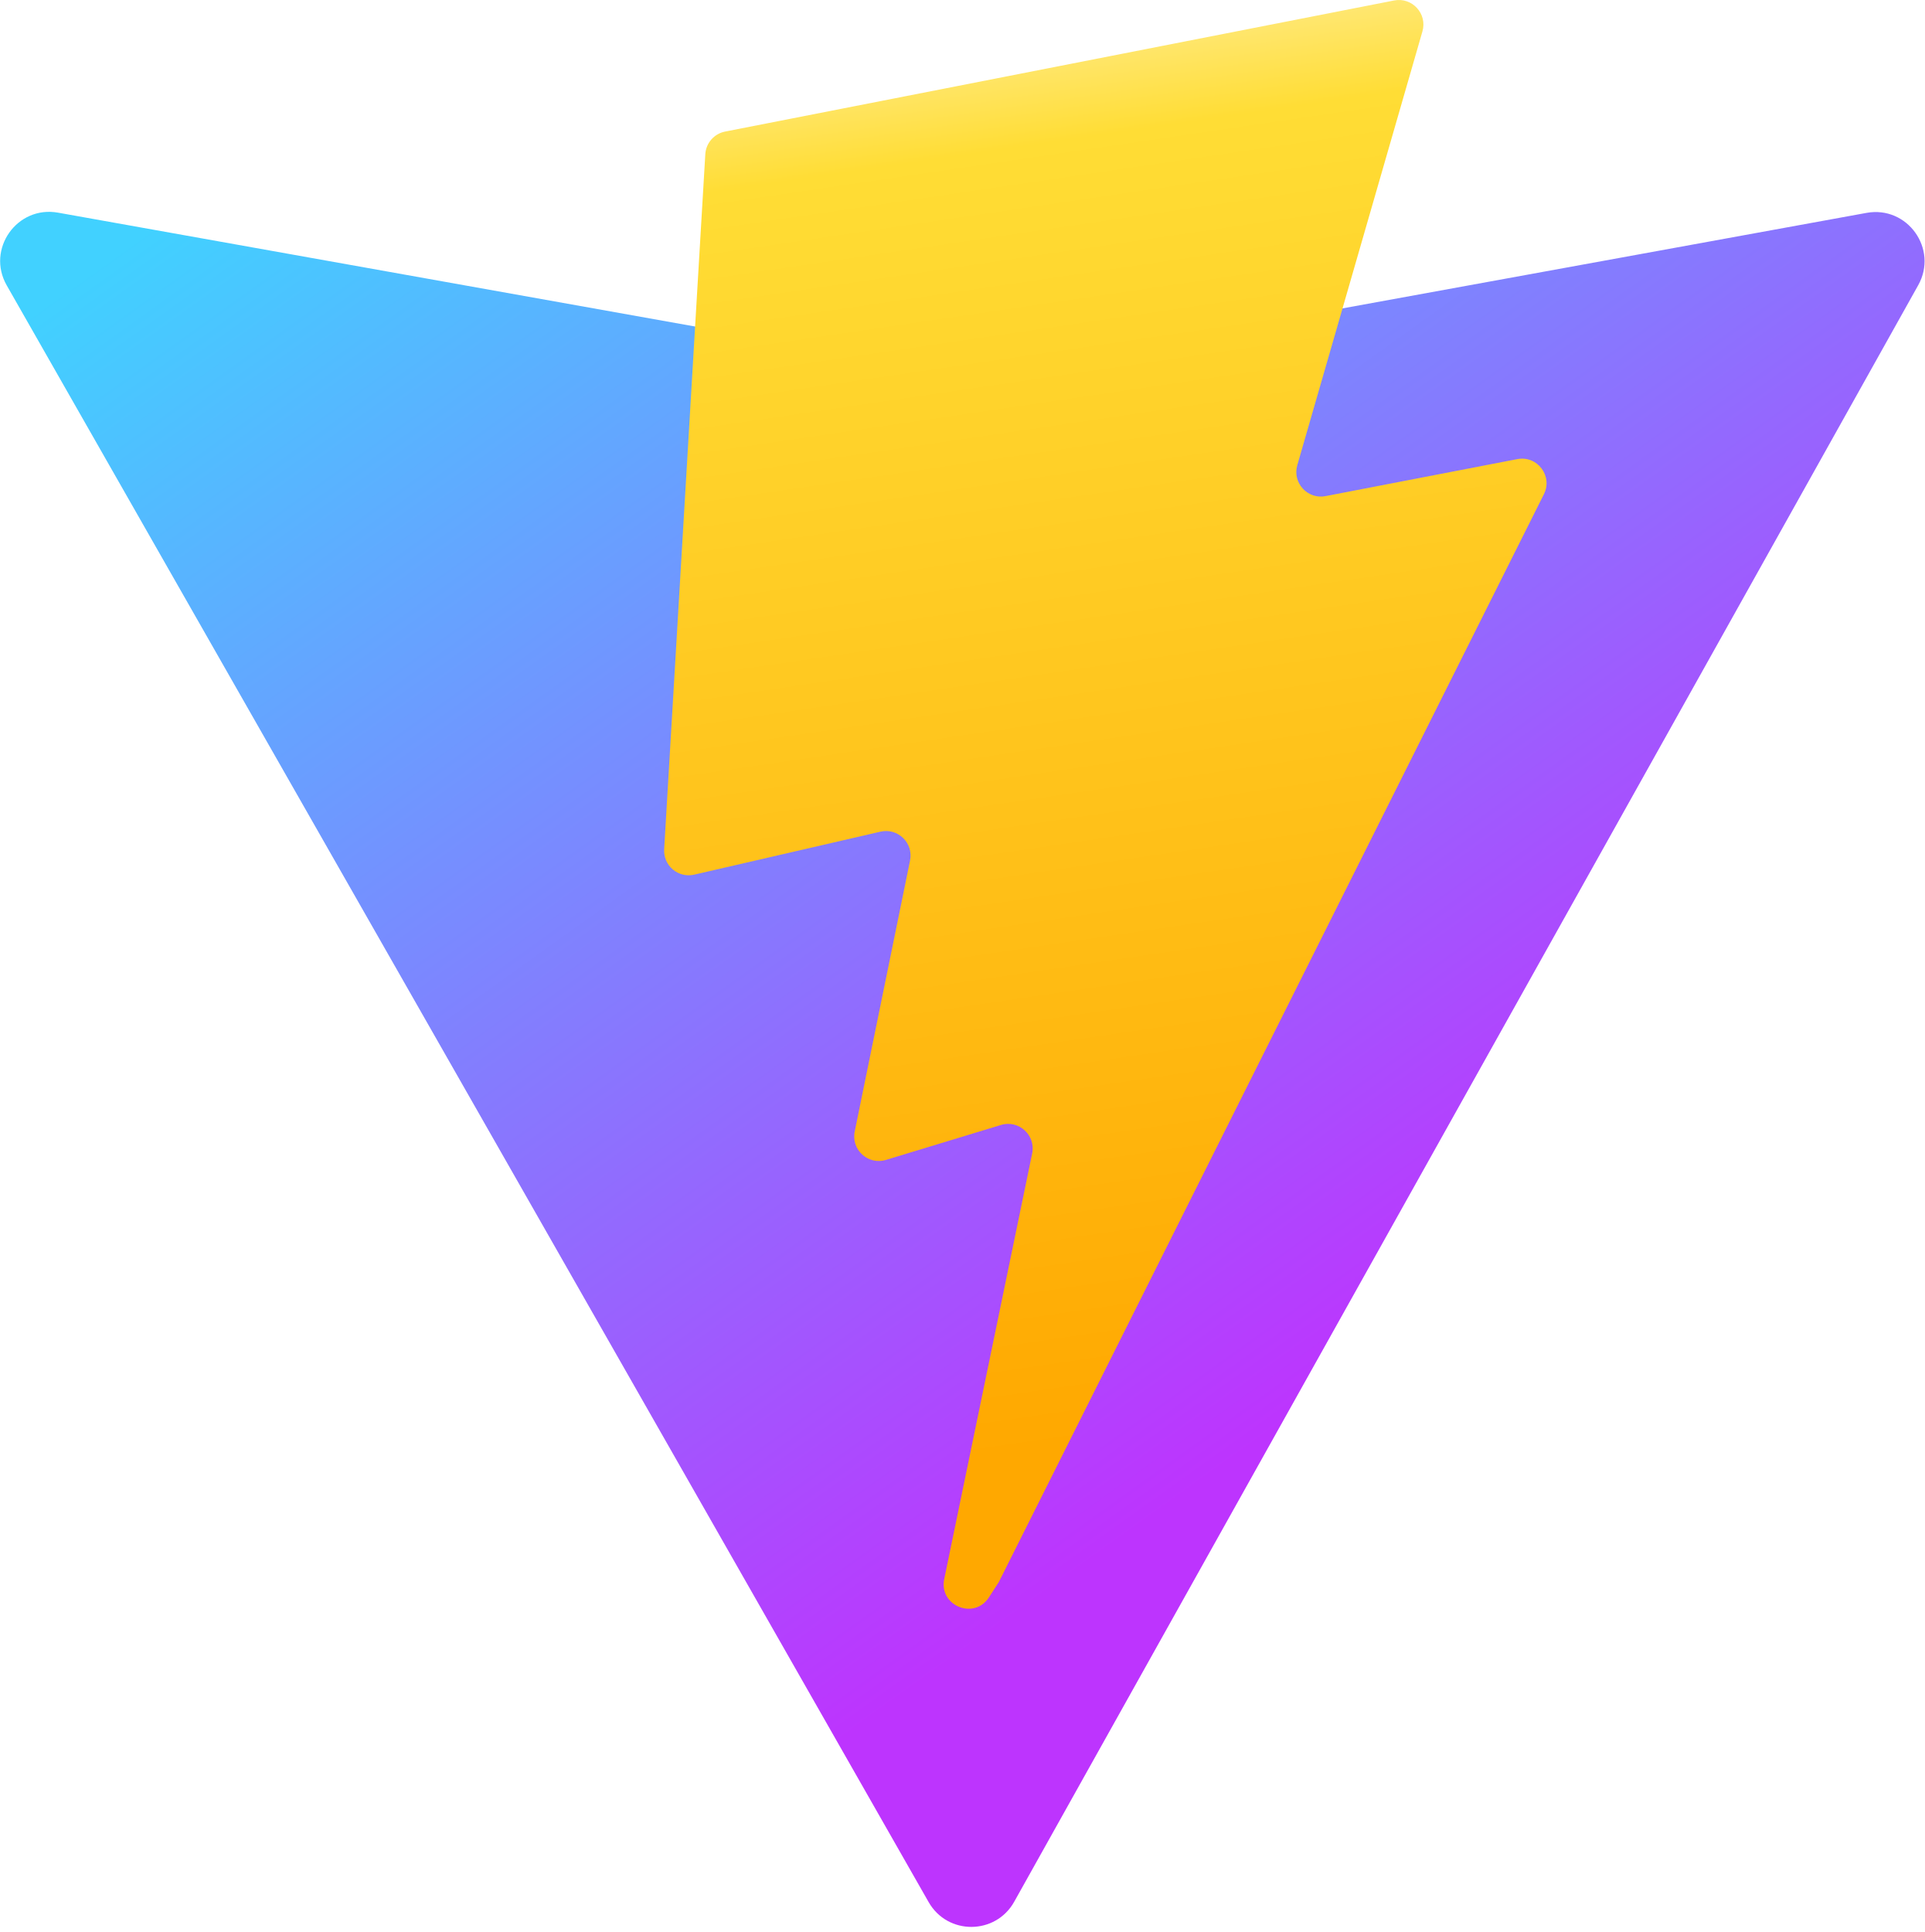
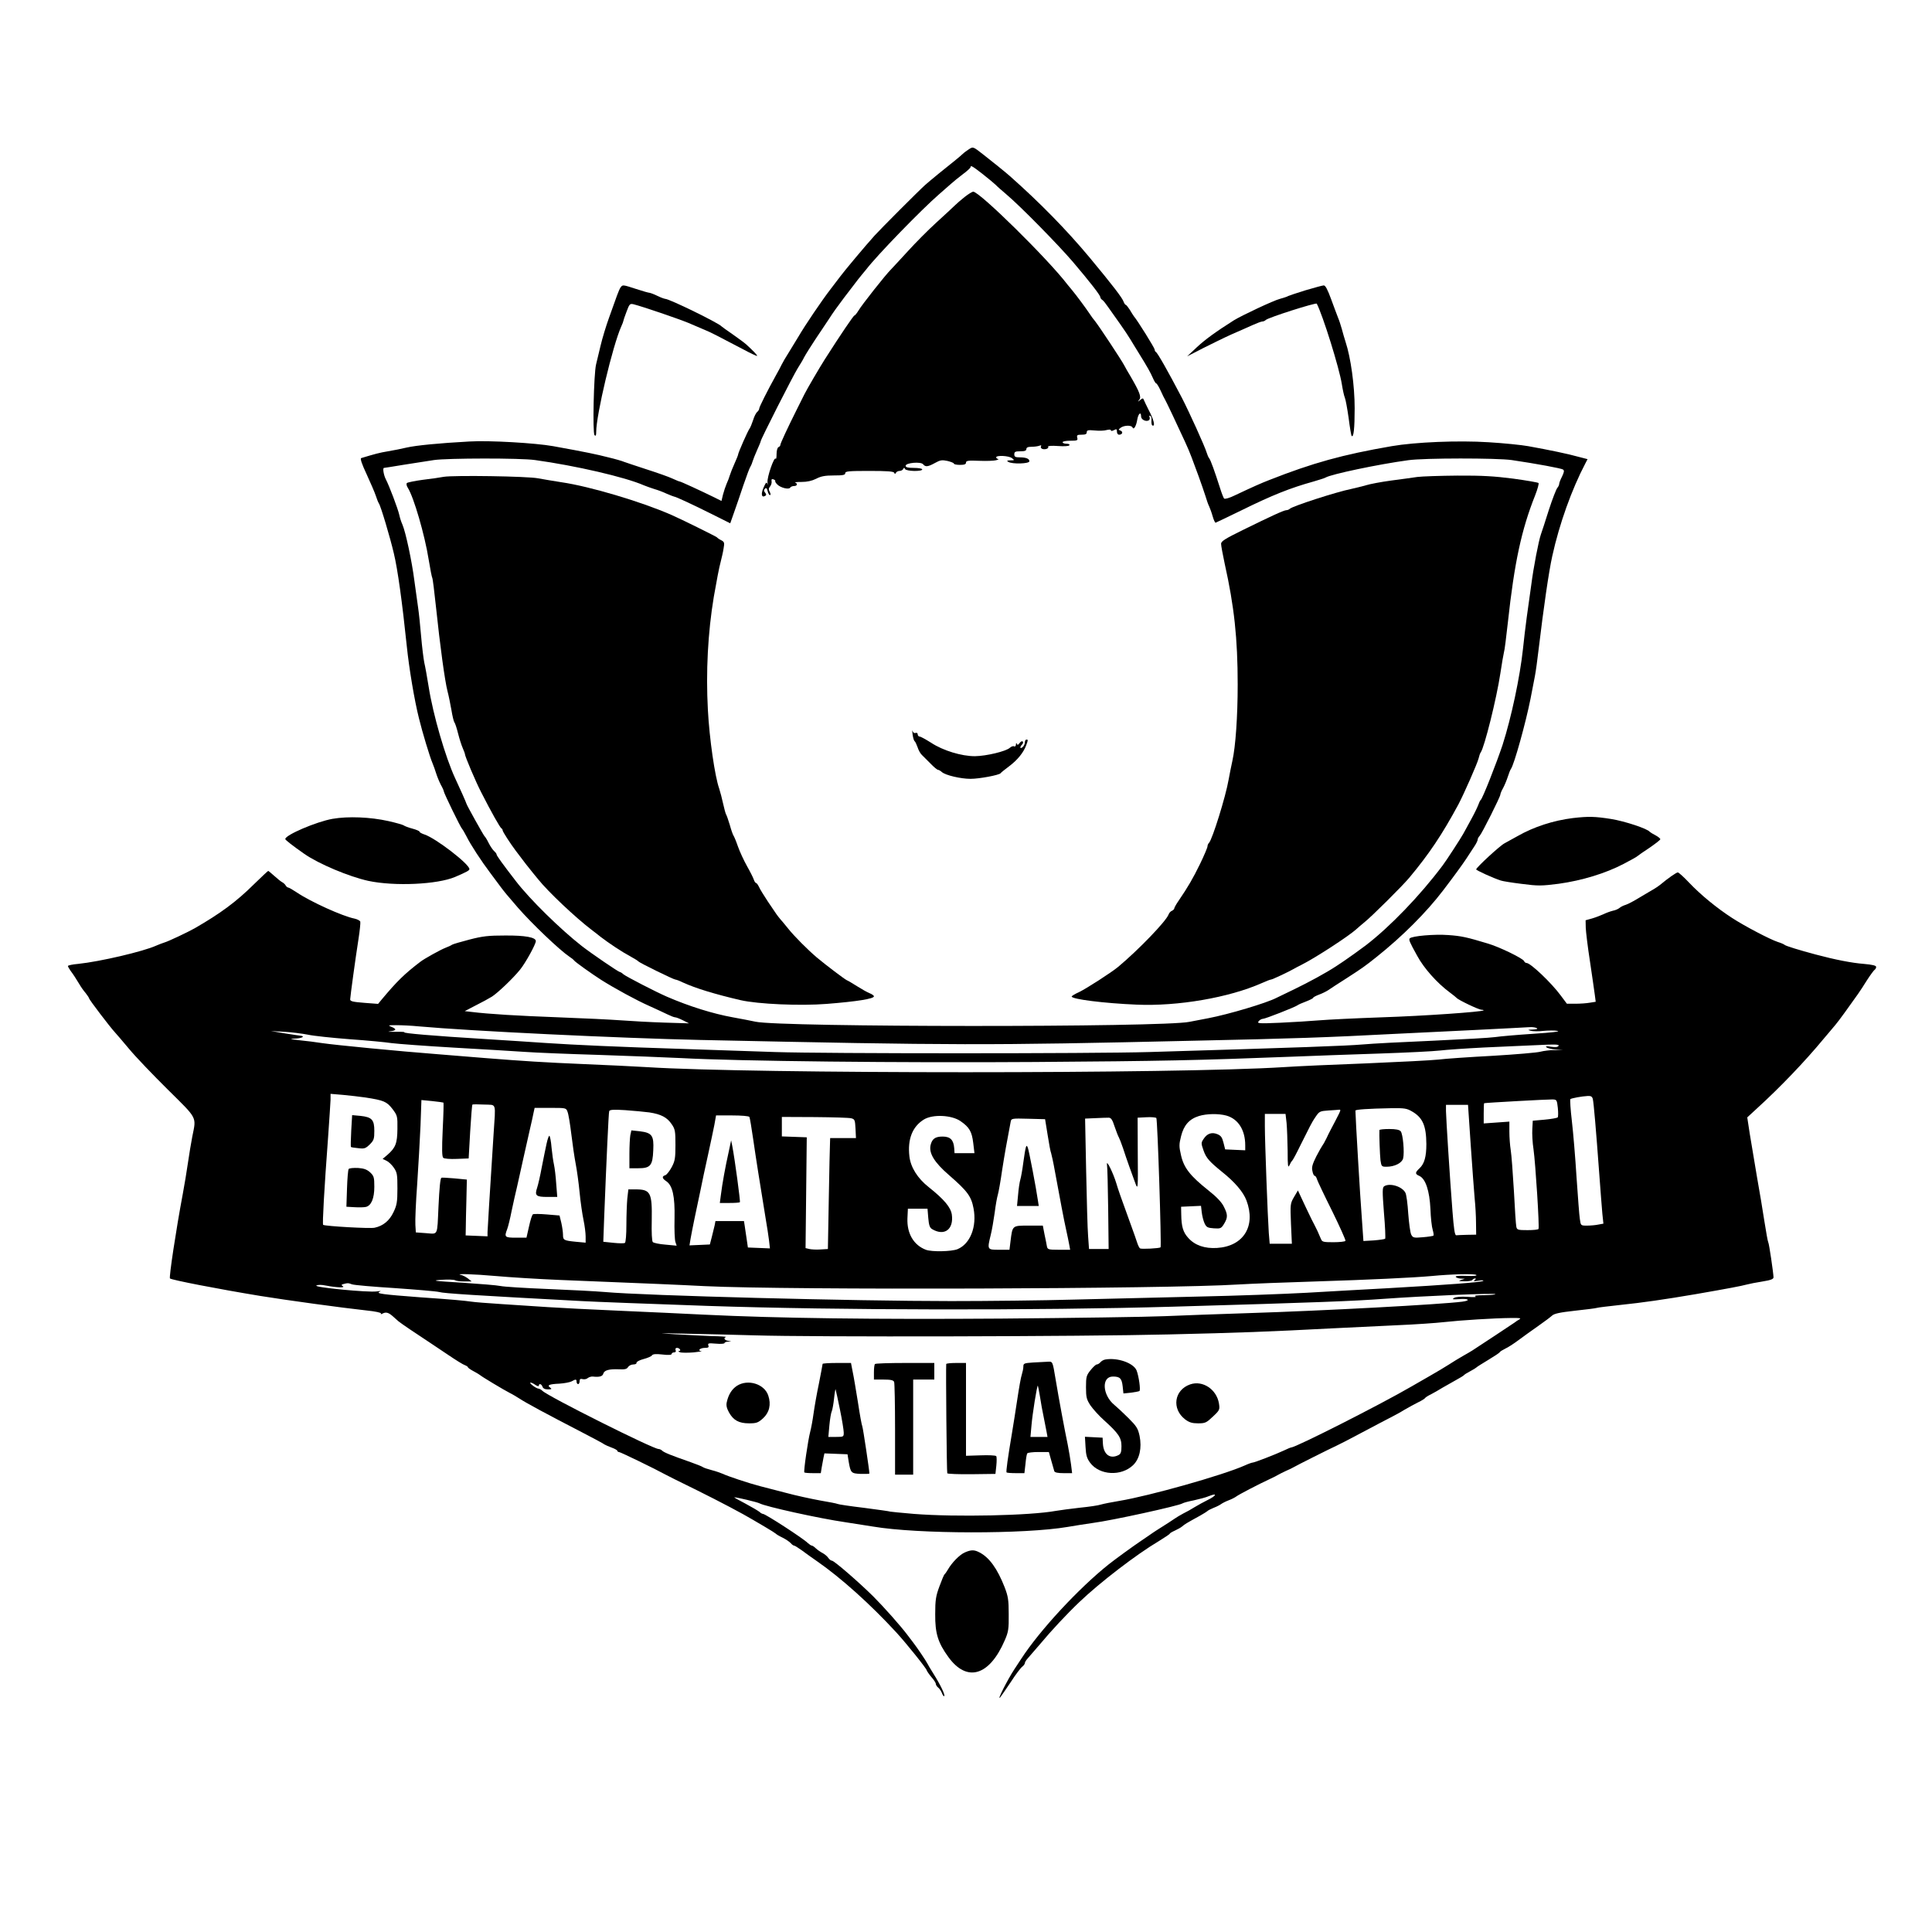
- <svg xmlns="http://www.w3.org/2000/svg" aria-hidden="true" role="img" class="iconify iconify--logos" width="31.88" height="32" preserveAspectRatio="xMidYMid meet" viewBox="0 0 256 257">
-   <defs>
-     <linearGradient id="IconifyId1813088fe1fbc01fb466" x1="-.828%" x2="57.636%" y1="7.652%" y2="78.411%">
-       <stop offset="0%" stop-color="#41D1FF" />
-       <stop offset="100%" stop-color="#BD34FE" />
-     </linearGradient>
-     <linearGradient id="IconifyId1813088fe1fbc01fb467" x1="43.376%" x2="50.316%" y1="2.242%" y2="89.03%">
-       <stop offset="0%" stop-color="#FFEA83" />
-       <stop offset="8.333%" stop-color="#FFDD35" />
-       <stop offset="100%" stop-color="#FFA800" />
-     </linearGradient>
-   </defs>
-   <path fill="url(#IconifyId1813088fe1fbc01fb466)" d="M255.153 37.938L134.897 252.976c-2.483 4.44-8.862 4.466-11.382.048L.875 37.958c-2.746-4.814 1.371-10.646 6.827-9.67l120.385 21.517a6.537 6.537 0 0 0 2.322-.004l117.867-21.483c5.438-.991 9.574 4.796 6.877 9.62Z" />
-   <path fill="url(#IconifyId1813088fe1fbc01fb467)" d="M185.432.063L96.44 17.501a3.268 3.268 0 0 0-2.634 3.014l-5.474 92.456a3.268 3.268 0 0 0 3.997 3.378l24.777-5.718c2.318-.535 4.413 1.507 3.936 3.838l-7.361 36.047c-.495 2.426 1.782 4.5 4.151 3.78l15.304-4.649c2.372-.72 4.652 1.36 4.15 3.788l-11.698 56.621c-.732 3.542 3.979 5.473 5.943 2.437l1.313-2.028l72.516-144.72c1.215-2.423-.88-5.186-3.54-4.672l-25.505 4.922c-2.396.462-4.435-1.77-3.759-4.114l16.646-57.705c.677-2.35-1.37-4.583-3.769-4.113Z" />
+ <svg xmlns="http://www.w3.org/2000/svg" version="1.0" width="1280pt" height="1280pt" viewBox="0 0 1280 1280" preserveAspectRatio="xMidYMid meet">
+   <g transform="translate(0,1280) scale(0.1,-0.1)" fill="#000000" stroke="none">
+     <path d="M6419 11811 c-14 -9 -33 -23 -41 -31 -8 -8 -32 -28 -53 -45 -56 -44 -166 -134 -194 -159 -45 -40 -296 -292 -336 -336 -60 -66 -207 -242 -230 -274 -11 -15 -40 -53 -64 -84 -57 -74 -168 -238 -211 -312 -11 -19 -39 -64 -61 -100 -23 -36 -45 -74 -50 -85 -5 -11 -23 -45 -40 -75 -55 -99 -109 -207 -109 -217 0 -6 -6 -16 -13 -22 -8 -6 -20 -30 -27 -53 -8 -24 -18 -49 -23 -56 -12 -15 -77 -163 -77 -174 0 -4 -11 -31 -24 -60 -13 -29 -27 -64 -31 -78 -4 -14 -13 -38 -21 -55 -7 -16 -18 -49 -24 -72 l-10 -42 -48 24 c-90 44 -222 105 -229 105 -4 0 -25 9 -47 19 -23 11 -99 38 -171 61 -71 23 -139 46 -150 50 -11 5 -58 19 -105 30 -78 20 -144 34 -365 74 -117 21 -423 39 -555 31 -203 -11 -353 -26 -415 -40 -33 -8 -89 -19 -125 -25 -55 -9 -88 -18 -177 -45 -8 -3 4 -39 36 -107 26 -57 54 -121 61 -143 7 -22 16 -44 20 -50 12 -15 75 -227 99 -330 26 -107 56 -327 86 -615 15 -147 51 -362 81 -480 22 -91 73 -259 89 -295 7 -16 18 -48 25 -70 7 -22 21 -56 31 -75 11 -19 19 -38 19 -42 0 -11 112 -242 121 -248 3 -3 16 -25 29 -50 27 -55 98 -164 160 -246 25 -33 56 -75 70 -94 26 -34 33 -43 110 -132 93 -107 278 -283 342 -326 13 -8 28 -20 33 -27 11 -12 108 -82 178 -127 87 -55 235 -136 317 -172 47 -21 102 -47 123 -57 21 -10 43 -19 50 -19 7 0 30 -9 52 -20 l40 -20 -165 5 c-91 3 -219 10 -285 15 -66 5 -253 14 -415 20 -266 10 -457 21 -578 36 l-43 5 73 38 c40 20 88 46 107 58 39 25 139 120 186 178 36 44 105 169 105 190 0 25 -70 38 -204 37 -109 0 -148 -4 -236 -27 -58 -15 -109 -30 -115 -34 -5 -4 -26 -14 -45 -21 -31 -12 -138 -71 -165 -92 -105 -80 -156 -130 -257 -251 l-23 -28 -92 7 c-76 6 -93 10 -93 23 1 22 35 272 55 399 9 57 14 109 12 116 -3 7 -20 16 -38 20 -78 15 -292 112 -382 173 -27 18 -53 33 -58 33 -4 0 -12 6 -16 13 -4 8 -15 18 -25 23 -9 5 -32 24 -52 42 -19 17 -37 32 -39 32 -2 0 -44 -39 -93 -87 -119 -118 -224 -195 -394 -293 -46 -26 -175 -87 -200 -94 -14 -4 -38 -14 -55 -21 -86 -39 -373 -106 -517 -121 -38 -3 -68 -10 -68 -14 0 -4 8 -18 17 -31 21 -28 36 -52 61 -93 9 -16 27 -41 40 -56 12 -15 22 -31 22 -34 0 -8 140 -192 171 -225 8 -9 51 -58 94 -110 43 -52 159 -173 257 -270 199 -197 189 -177 162 -311 -8 -41 -21 -120 -29 -175 -8 -55 -23 -147 -34 -205 -45 -239 -92 -552 -85 -560 11 -10 313 -69 599 -116 166 -27 544 -79 702 -96 60 -6 100 -15 97 -20 -4 -6 1 -6 12 0 22 11 39 6 68 -20 11 -10 28 -25 36 -32 14 -12 120 -84 200 -136 21 -14 79 -53 130 -87 50 -34 100 -65 111 -68 10 -4 19 -10 19 -13 0 -4 17 -16 38 -27 20 -11 39 -22 42 -25 7 -8 162 -101 198 -119 15 -7 43 -24 62 -36 47 -31 181 -103 415 -224 77 -40 145 -76 150 -81 6 -4 27 -13 48 -21 20 -7 37 -17 37 -21 0 -4 5 -8 11 -8 9 0 238 -111 309 -150 8 -5 101 -51 205 -102 159 -79 303 -155 375 -198 8 -5 44 -26 80 -47 36 -21 67 -41 70 -44 3 -4 23 -16 46 -27 22 -11 46 -28 53 -36 8 -9 17 -16 22 -16 5 0 28 -15 52 -32 24 -18 70 -51 102 -73 157 -109 352 -284 524 -471 66 -72 201 -240 201 -251 1 -4 14 -24 30 -43 17 -19 30 -39 30 -46 0 -6 7 -18 16 -25 9 -7 20 -24 25 -37 5 -14 12 -22 15 -19 7 7 -26 76 -71 147 -19 30 -37 61 -41 69 -9 18 -67 104 -94 139 -11 15 -28 37 -38 50 -46 61 -155 184 -227 256 -96 95 -259 236 -273 236 -6 0 -17 8 -24 18 -7 11 -24 25 -37 32 -14 7 -34 21 -45 31 -11 11 -23 19 -28 19 -4 0 -16 8 -26 17 -31 31 -281 193 -297 193 -5 0 -16 6 -24 14 -9 7 -51 32 -94 55 -43 22 -76 41 -72 41 18 0 152 -32 167 -40 38 -21 395 -100 568 -125 52 -8 136 -21 185 -29 296 -50 1004 -51 1290 -2 44 8 118 19 165 26 125 16 572 114 595 130 6 4 39 13 75 20 36 8 79 19 97 27 62 25 54 4 -10 -27 -23 -11 -60 -32 -82 -45 -22 -14 -56 -33 -75 -42 -19 -10 -46 -26 -60 -36 -14 -10 -50 -33 -80 -52 -30 -19 -60 -38 -65 -42 -6 -4 -37 -26 -70 -48 -61 -41 -168 -119 -218 -158 -202 -161 -459 -439 -581 -627 -16 -25 -37 -56 -46 -70 -46 -70 -119 -215 -93 -185 5 6 36 51 69 100 32 50 67 96 77 103 9 7 17 18 17 24 0 6 9 20 20 32 11 12 48 55 83 96 69 83 173 195 257 275 136 130 378 316 528 405 39 24 72 46 72 49 0 3 15 12 33 20 17 8 40 20 49 28 16 14 27 21 120 72 23 13 45 27 48 30 3 4 21 13 40 21 19 7 42 19 50 25 8 6 31 18 50 25 19 7 42 19 50 25 15 12 149 82 225 117 22 10 47 23 55 28 8 5 31 16 50 25 19 8 42 19 50 24 16 10 245 125 283 142 12 5 90 45 172 89 83 44 168 89 190 100 22 11 63 33 90 50 28 16 69 39 92 50 23 11 43 24 45 28 2 4 19 15 38 24 19 10 53 29 75 43 22 13 63 36 90 51 28 15 52 30 55 34 3 4 21 15 40 25 19 10 37 21 40 24 3 4 38 26 78 50 40 24 75 47 78 52 2 5 19 15 37 24 18 8 58 34 90 58 31 23 89 65 128 92 40 28 80 58 91 68 14 14 52 22 151 33 73 8 139 16 147 19 8 3 80 11 160 20 136 14 284 35 495 71 219 38 302 54 335 63 19 5 68 15 108 21 56 9 72 16 72 28 -1 29 -29 223 -35 232 -3 4 -14 66 -25 136 -11 71 -33 206 -50 299 -16 94 -37 220 -47 281 l-17 111 64 59 c154 140 320 314 439 458 26 30 58 69 81 96 20 23 96 128 150 205 12 17 39 58 60 92 22 34 44 64 50 68 5 3 10 12 10 19 0 9 -25 15 -82 20 -78 6 -191 28 -318 62 -113 30 -195 56 -205 63 -5 5 -26 14 -46 20 -52 17 -220 105 -303 159 -102 66 -209 154 -284 233 -36 38 -70 69 -76 69 -10 0 -67 -40 -117 -82 -9 -7 -27 -20 -41 -28 -15 -8 -57 -34 -95 -56 -37 -23 -79 -45 -93 -49 -14 -4 -32 -13 -40 -20 -8 -7 -28 -16 -45 -19 -16 -4 -44 -14 -62 -23 -18 -8 -51 -21 -75 -28 l-43 -12 1 -49 c1 -27 13 -128 28 -224 14 -96 29 -196 32 -221 l6 -46 -38 -6 c-22 -4 -65 -7 -96 -7 l-57 0 -41 55 c-62 84 -200 215 -226 215 -7 0 -14 6 -17 13 -7 17 -160 92 -237 115 -142 43 -178 51 -265 57 -90 7 -240 -6 -255 -22 -8 -8 -1 -25 49 -115 44 -82 132 -181 216 -243 22 -16 42 -33 45 -36 11 -14 148 -79 165 -79 10 0 16 -2 14 -4 -11 -10 -395 -37 -674 -46 -170 -6 -357 -15 -415 -20 -58 -5 -175 -12 -260 -16 -142 -6 -153 -5 -141 10 7 9 20 16 28 16 16 0 211 77 228 89 6 5 31 16 58 26 26 10 47 21 47 24 0 4 17 13 38 21 20 7 48 21 62 30 14 10 68 45 120 78 107 69 121 79 199 141 172 137 332 297 443 443 68 89 127 170 152 208 16 25 40 61 53 81 13 19 23 40 23 46 0 7 6 18 13 25 15 16 137 259 137 273 0 6 8 26 19 45 10 19 24 53 31 75 7 22 16 45 20 50 22 30 99 309 130 465 10 52 23 120 29 150 6 30 17 111 25 180 33 276 67 511 90 615 47 214 129 443 220 616 l14 27 -62 16 c-63 18 -192 45 -331 70 -44 8 -162 20 -262 26 -201 13 -487 1 -643 -26 -325 -56 -523 -111 -810 -224 -54 -21 -102 -42 -229 -102 -34 -17 -66 -26 -71 -21 -4 4 -17 37 -28 73 -34 106 -61 182 -71 194 -5 6 -12 22 -16 36 -12 41 -115 268 -165 365 -93 178 -162 299 -172 303 -4 2 -8 9 -8 16 0 10 -113 192 -138 221 -4 6 -17 25 -27 43 -11 17 -23 32 -26 32 -4 0 -10 9 -14 19 -8 26 -71 108 -227 296 -152 182 -327 361 -528 539 -22 20 -130 107 -174 141 -70 55 -69 54 -97 36z m90 -163 c36 -28 75 -61 87 -72 11 -12 45 -41 74 -66 88 -74 339 -329 439 -446 108 -127 181 -220 181 -233 0 -5 6 -14 13 -18 7 -4 24 -26 39 -48 15 -22 50 -71 78 -110 27 -38 59 -86 70 -105 11 -19 35 -57 52 -85 62 -100 79 -131 95 -167 9 -21 19 -38 23 -38 4 0 17 -21 29 -47 12 -27 26 -55 31 -63 8 -14 66 -135 133 -281 14 -30 33 -75 42 -100 9 -24 30 -80 46 -124 16 -44 36 -102 45 -130 8 -27 19 -59 25 -70 5 -11 16 -40 23 -65 7 -25 16 -44 20 -43 4 1 80 38 169 81 207 102 325 149 480 192 37 11 73 22 79 26 36 22 349 88 548 115 104 15 588 15 685 1 163 -24 331 -55 341 -63 9 -7 6 -19 -7 -46 -11 -21 -19 -43 -19 -49 0 -7 -6 -19 -12 -26 -7 -7 -33 -74 -57 -148 -23 -74 -47 -146 -52 -160 -15 -42 -49 -218 -64 -335 -8 -60 -22 -157 -30 -215 -8 -58 -19 -152 -25 -210 -20 -186 -77 -454 -135 -635 -40 -120 -133 -357 -145 -365 -4 -3 -11 -18 -17 -35 -6 -16 -27 -59 -47 -95 -19 -36 -43 -78 -52 -95 -14 -26 -115 -182 -137 -210 -150 -200 -348 -405 -508 -528 -33 -25 -122 -89 -145 -104 -10 -7 -35 -23 -54 -36 -66 -43 -176 -103 -275 -151 -55 -27 -108 -52 -118 -57 -65 -34 -316 -109 -452 -135 -44 -8 -100 -19 -125 -24 -176 -37 -2709 -36 -2875 1 -27 6 -95 19 -150 29 -133 24 -289 73 -435 136 -72 31 -274 135 -291 150 -8 8 -19 14 -22 14 -9 0 -189 123 -252 172 -142 111 -344 309 -437 430 -85 110 -128 169 -128 177 0 5 -7 14 -16 22 -8 7 -25 31 -36 53 -11 23 -24 43 -28 46 -6 5 -120 209 -120 216 0 4 -43 101 -75 169 -64 138 -146 420 -175 605 -10 63 -23 135 -29 160 -5 25 -15 104 -21 175 -6 72 -15 157 -20 190 -5 33 -16 114 -25 180 -16 126 -57 319 -79 370 -8 17 -17 46 -21 65 -9 40 -66 191 -89 235 -14 27 -22 75 -12 75 2 0 61 9 132 21 71 11 161 25 199 31 87 13 575 14 670 0 268 -37 597 -113 720 -167 17 -7 48 -18 70 -25 22 -6 59 -20 82 -31 24 -10 46 -19 49 -19 10 0 122 -52 250 -116 l122 -61 25 71 c14 39 42 121 62 181 21 61 41 115 45 120 4 6 11 21 15 35 4 14 18 49 31 78 13 29 24 55 24 59 0 12 211 428 245 483 19 30 38 62 41 70 4 8 19 33 33 55 14 22 31 48 36 56 6 9 28 43 50 75 22 33 44 66 50 75 23 36 52 77 99 139 93 122 111 145 116 150 3 3 16 19 29 35 70 92 366 397 485 500 32 28 68 59 80 70 12 11 45 38 74 60 29 21 52 43 52 47 0 15 12 8 79 -44z m-3734 -5648 c343 -31 1325 -78 1865 -90 1703 -36 1876 -37 3270 -5 657 14 887 22 1325 45 110 5 351 17 535 26 184 9 349 18 367 19 18 1 38 -2 45 -7 8 -5 -2 -8 -27 -9 -34 -1 -36 -2 -15 -8 14 -4 52 -5 84 -1 32 3 75 4 95 0 22 -4 -39 -11 -159 -19 -107 -7 -222 -17 -255 -22 -33 -5 -217 -15 -410 -24 -192 -8 -404 -19 -470 -25 -106 -9 -404 -20 -1410 -50 -372 -11 -2151 -11 -2480 0 -143 5 -411 14 -595 20 -445 14 -731 27 -925 40 -88 6 -268 18 -400 26 -345 21 -552 39 -536 45 7 2 -20 4 -60 3 -41 -1 -57 0 -36 3 44 5 47 15 10 30 -25 10 -21 11 32 11 33 0 101 -3 150 -8z m-735 -55 c36 -8 160 -21 275 -30 116 -8 242 -20 280 -26 39 -5 225 -19 415 -30 190 -11 400 -23 467 -28 68 -5 288 -14 490 -20 203 -7 447 -16 544 -21 384 -21 1457 -32 2344 -26 850 6 1076 11 1700 35 143 6 406 15 585 21 179 6 359 15 400 20 41 5 172 14 290 20 118 5 280 13 359 16 113 6 143 5 137 -5 -6 -9 -21 -10 -50 -6 -28 5 -38 4 -31 -3 6 -6 33 -13 60 -15 l50 -4 -55 0 c-30 0 -73 -5 -95 -11 -22 -6 -164 -18 -315 -27 -151 -8 -313 -19 -360 -25 -47 -5 -260 -16 -475 -25 -214 -8 -462 -19 -550 -25 -697 -45 -3519 -45 -4220 0 -82 5 -269 14 -415 20 -262 11 -403 20 -655 40 -71 6 -215 17 -320 26 -248 19 -671 60 -760 73 -38 6 -106 15 -150 19 -63 7 -70 10 -33 11 45 1 74 15 40 19 -9 1 -57 8 -107 16 l-90 15 90 -5 c50 -3 119 -12 155 -19z m380 -416 c123 -19 142 -27 180 -76 33 -44 34 -48 33 -133 -1 -95 -12 -124 -67 -172 l-31 -26 25 -12 c14 -6 36 -27 49 -46 22 -32 24 -45 24 -138 0 -90 -4 -111 -26 -157 -27 -57 -69 -91 -125 -103 -28 -7 -327 10 -341 19 -6 3 7 237 33 585 8 113 15 222 16 244 l0 39 83 -7 c45 -4 111 -12 147 -17z m8133 -11 c6 -27 21 -202 42 -488 8 -113 18 -235 21 -271 l7 -66 -33 -6 c-18 -4 -52 -7 -75 -7 -42 0 -42 0 -48 43 -4 23 -13 148 -22 277 -8 129 -22 297 -31 373 -9 76 -13 141 -10 145 7 6 76 19 117 21 20 1 28 -5 32 -21z m-232 -58 c3 -30 3 -59 -1 -63 -4 -4 -42 -11 -86 -15 l-79 -7 -3 -55 c-2 -30 1 -91 8 -135 13 -92 40 -516 33 -527 -2 -5 -35 -8 -73 -8 -64 0 -70 2 -74 23 -3 12 -10 119 -16 237 -7 118 -16 240 -21 270 -5 30 -9 85 -9 122 l0 67 -85 -6 -85 -6 0 67 c0 36 1 66 3 67 7 3 427 26 452 25 29 -1 30 -3 36 -56z m-7383 35 c2 -2 0 -83 -5 -180 -6 -131 -5 -179 4 -186 6 -6 46 -9 90 -7 l78 3 10 177 c6 97 12 178 15 180 3 2 38 2 78 0 84 -4 76 21 62 -197 -27 -418 -39 -623 -40 -648 l0 -28 -72 3 -73 3 1 50 c0 28 2 111 4 185 l3 135 -83 8 c-46 4 -84 6 -86 4 -7 -7 -13 -65 -19 -193 -9 -196 -1 -180 -82 -174 l-68 5 -3 50 c-2 28 3 149 12 270 8 121 18 296 22 388 l6 169 72 -7 c39 -4 73 -9 74 -10z m6806 -282 c10 -148 22 -306 26 -353 5 -47 9 -120 9 -162 l1 -78 -60 -1 c-33 -1 -66 -2 -72 -3 -10 -1 -16 43 -25 159 -18 229 -42 613 -43 663 l0 42 73 0 73 0 18 -267z m-5984 221 c6 -14 17 -80 25 -147 8 -67 21 -156 29 -197 8 -41 20 -127 26 -190 6 -63 18 -146 26 -183 8 -38 14 -87 14 -109 l0 -41 -65 6 c-80 8 -85 11 -85 47 0 16 -5 51 -11 78 l-12 49 -84 7 c-46 4 -87 4 -92 1 -6 -3 -17 -39 -26 -80 l-17 -75 -69 0 c-75 0 -79 4 -59 56 6 15 20 71 30 123 11 53 27 123 35 156 7 33 26 114 40 180 15 66 35 156 45 200 10 44 22 95 25 113 l7 32 104 0 c103 0 105 0 114 -26z m5594 3 c72 -41 95 -95 96 -217 0 -83 -13 -130 -45 -160 -31 -29 -31 -38 -1 -51 41 -19 67 -98 73 -219 2 -58 9 -120 15 -138 5 -18 8 -35 5 -38 -2 -3 -34 -8 -70 -11 -60 -5 -66 -4 -77 17 -7 13 -15 75 -20 139 -4 64 -12 127 -19 139 -22 42 -103 66 -140 43 -13 -8 -13 -32 -2 -176 8 -91 11 -168 8 -172 -4 -3 -37 -8 -75 -11 l-69 -4 -11 158 c-10 123 -42 668 -42 706 0 7 81 13 240 16 82 1 100 -1 134 -21z m-5052 -7 c78 -12 118 -33 148 -78 23 -33 25 -47 25 -137 0 -88 -3 -107 -25 -148 -14 -26 -33 -50 -42 -53 -24 -7 -22 -21 5 -39 43 -28 59 -100 56 -247 -2 -73 1 -144 6 -157 l8 -24 -74 7 c-40 3 -78 11 -84 17 -6 6 -9 63 -7 145 3 183 -8 204 -107 204 l-48 0 -7 -61 c-3 -34 -6 -113 -6 -175 0 -62 -4 -115 -10 -119 -5 -3 -39 -3 -76 1 l-67 7 6 166 c15 378 29 687 33 699 3 10 27 12 106 7 57 -4 129 -11 160 -15z m4578 13 c0 -5 -16 -37 -35 -73 -19 -36 -45 -85 -56 -110 -12 -25 -25 -47 -28 -50 -3 -3 -21 -35 -40 -71 -26 -52 -32 -73 -26 -97 3 -18 10 -32 15 -32 5 0 12 -10 15 -22 4 -13 49 -108 101 -212 51 -104 91 -193 88 -197 -3 -5 -39 -9 -80 -9 -68 0 -75 2 -83 23 -16 38 -31 71 -40 87 -5 8 -33 64 -61 124 l-51 109 -26 -44 c-25 -43 -25 -48 -20 -176 l6 -133 -74 0 -73 0 -6 73 c-7 99 -26 604 -26 705 l0 82 69 0 68 0 7 -61 c3 -34 6 -116 7 -183 0 -100 2 -117 12 -96 6 14 14 27 18 30 4 3 29 49 55 103 27 53 55 110 63 125 7 15 24 44 38 64 24 35 28 37 87 41 33 2 64 4 69 5 4 1 7 -1 7 -5z m-755 -34 c78 -22 125 -95 125 -197 l0 -33 -67 3 -66 3 -11 44 c-9 36 -17 47 -41 57 -37 15 -68 4 -91 -32 -17 -25 -17 -29 0 -77 17 -49 39 -73 120 -139 86 -68 143 -135 164 -191 64 -170 -19 -304 -195 -315 -81 -5 -146 17 -190 66 -35 38 -46 76 -47 157 l-1 50 66 3 66 3 5 -44 c3 -24 11 -56 19 -73 12 -25 20 -29 61 -32 44 -3 49 -1 68 30 25 42 25 61 -2 114 -14 29 -48 65 -104 109 -118 94 -160 147 -179 229 -14 61 -14 73 0 129 18 72 54 113 118 133 52 16 130 17 182 3z m-3160 -9 c3 -5 14 -71 25 -147 18 -126 44 -289 83 -528 9 -49 18 -114 22 -143 l6 -53 -73 3 -73 3 -8 55 c-5 30 -10 70 -13 88 l-5 32 -94 0 -95 0 -5 -27 c-4 -16 -12 -50 -19 -78 l-13 -50 -67 -3 -68 -3 7 43 c4 24 16 84 26 133 11 50 28 133 39 185 10 52 33 158 50 235 17 77 36 168 43 203 l11 62 107 0 c59 0 111 -4 114 -10z m1399 -28 c58 -40 75 -69 84 -145 l8 -67 -66 0 -66 0 -2 32 c-4 56 -26 78 -77 78 -49 0 -70 -15 -80 -58 -11 -53 25 -113 122 -197 123 -107 148 -141 163 -221 23 -121 -22 -235 -106 -270 -39 -16 -171 -19 -210 -4 -81 31 -126 108 -122 208 l3 64 65 0 65 0 5 -61 c4 -48 10 -65 25 -74 82 -49 145 -2 131 97 -8 48 -50 99 -153 181 -74 58 -120 132 -128 204 -13 114 20 197 96 244 59 36 184 30 243 -11z m-724 19 c23 -6 25 -12 28 -69 l3 -62 -86 0 -85 0 -1 -32 c-1 -18 -5 -184 -8 -368 l-6 -335 -49 -3 c-27 -2 -61 0 -74 3 l-25 6 4 367 4 367 -82 3 -83 3 0 64 0 65 218 -1 c119 -1 228 -4 242 -8z m1745 -56 c11 -33 24 -65 28 -71 4 -7 16 -38 27 -70 23 -72 64 -185 84 -239 15 -38 16 -26 14 200 l-1 240 58 3 c32 2 62 -1 66 -5 8 -8 35 -851 28 -857 -8 -7 -127 -13 -136 -7 -5 3 -14 22 -20 41 -6 19 -23 67 -37 105 -71 195 -88 244 -100 285 -20 67 -67 163 -62 125 3 -16 6 -149 8 -295 l3 -265 -65 0 -65 0 -6 85 c-4 47 -9 241 -13 432 l-7 347 68 3 c37 2 77 3 88 3 16 0 25 -13 40 -60z m-444 -55 c9 -58 19 -112 23 -120 3 -9 15 -63 25 -120 35 -190 60 -324 75 -390 8 -36 17 -80 20 -97 l6 -33 -75 0 c-69 0 -75 2 -79 23 -2 12 -9 48 -16 80 l-11 57 -95 0 c-108 0 -106 2 -119 -103 l-7 -57 -69 0 c-79 0 -79 0 -55 99 8 31 19 97 26 146 6 50 16 104 21 120 5 17 18 89 28 160 17 110 31 187 57 323 4 22 7 23 116 20 l112 -3 17 -105z m-3656 -934 c88 -8 279 -20 425 -26 624 -25 785 -32 960 -41 559 -27 3063 -19 3535 11 83 5 312 14 510 20 352 11 649 25 770 36 133 13 287 16 296 7 6 -6 -18 -8 -66 -6 -49 2 -74 0 -70 -7 3 -5 18 -10 33 -11 l27 -1 -25 -8 c-20 -7 -16 -8 22 -9 26 -1 50 4 53 9 3 6 12 10 18 10 7 0 6 -4 -3 -11 -11 -8 -5 -9 25 -4 22 4 36 3 32 -1 -9 -9 -231 -26 -637 -49 -146 -8 -386 -21 -535 -30 -148 -8 -468 -20 -710 -25 -242 -6 -613 -15 -825 -20 -212 -6 -581 -10 -820 -10 -639 0 -2026 36 -2292 60 -57 5 -227 14 -378 20 -151 6 -293 15 -315 20 -22 5 -137 14 -255 22 -189 11 -205 14 -135 19 44 3 84 1 90 -3 5 -4 32 -8 60 -8 l50 0 -25 20 c-14 10 -34 21 -45 23 -48 10 83 6 230 -7z m-953 -55 c13 -5 140 -16 283 -25 143 -10 276 -21 295 -26 30 -9 234 -22 945 -60 88 -5 464 -19 835 -32 861 -29 2181 -31 3085 -5 962 28 1191 37 1395 52 263 19 729 39 737 31 4 -3 -29 -6 -73 -7 -50 0 -72 -3 -59 -8 11 -5 -11 -6 -51 -3 -46 3 -78 0 -90 -7 -16 -10 -10 -11 34 -8 63 5 79 -9 19 -17 -140 -18 -912 -60 -1422 -76 -187 -6 -434 -15 -550 -20 -115 -5 -601 -12 -1080 -16 -853 -6 -1477 2 -1970 26 -121 6 -373 18 -560 26 -187 8 -401 19 -475 24 -74 5 -211 14 -305 20 -93 6 -183 13 -200 16 -50 7 -121 14 -340 29 -253 19 -297 25 -270 37 13 5 7 6 -19 2 -56 -8 -421 27 -400 39 11 6 36 6 68 -1 68 -13 126 -15 107 -3 -11 7 -10 10 5 14 30 8 31 7 56 -2z m7733 -233 c-11 -6 -24 -15 -30 -20 -10 -7 -239 -159 -280 -185 -11 -7 -40 -24 -65 -38 -25 -14 -65 -39 -90 -55 -25 -16 -83 -51 -129 -77 -46 -26 -100 -58 -120 -69 -199 -116 -767 -404 -797 -404 -4 0 -25 -9 -48 -20 -53 -25 -195 -80 -207 -80 -5 0 -28 -8 -52 -19 -146 -65 -632 -202 -832 -235 -49 -8 -104 -19 -121 -24 -17 -6 -80 -15 -140 -21 -60 -7 -131 -16 -159 -21 -168 -31 -662 -42 -940 -20 -82 7 -153 14 -156 15 -3 2 -81 13 -173 25 -93 11 -172 23 -177 26 -5 3 -57 13 -116 23 -60 11 -162 33 -228 51 -66 17 -142 37 -170 44 -70 18 -215 66 -245 81 -14 6 -47 18 -75 25 -27 7 -54 16 -60 21 -5 4 -41 18 -80 32 -129 45 -176 64 -188 76 -6 6 -17 11 -24 11 -36 0 -734 349 -770 386 -8 8 -20 14 -26 14 -15 1 -66 39 -52 40 6 0 21 -7 33 -16 12 -8 22 -10 22 -5 0 18 18 12 24 -6 4 -12 16 -18 36 -18 25 0 28 2 15 12 -23 16 -6 23 62 26 32 2 68 9 80 15 28 16 33 15 33 -3 0 -8 5 -15 10 -15 6 0 10 9 10 19 0 14 5 18 20 14 11 -3 27 0 34 7 8 6 23 11 33 10 44 -5 65 1 70 19 6 23 39 32 106 29 37 -2 51 2 58 15 6 9 21 17 34 17 14 0 24 5 22 11 -1 7 20 18 47 25 27 7 52 18 56 25 6 8 26 10 69 5 40 -5 61 -3 61 4 0 5 7 10 16 10 10 0 14 6 10 15 -3 9 0 15 9 15 18 0 31 -20 13 -21 -7 0 -4 -4 7 -8 11 -4 52 -4 90 -1 39 4 62 8 52 8 -29 3 -9 22 23 22 23 0 28 4 23 16 -5 15 1 16 50 12 32 -3 57 -1 57 4 0 4 10 9 23 9 l22 2 -22 4 c-24 4 -31 19 -13 25 5 2 -36 5 -93 6 -56 2 -165 8 -242 12 -128 8 -123 8 65 4 113 -2 320 -7 460 -11 380 -12 2173 -8 2740 6 472 11 660 18 1100 41 107 5 294 14 415 20 121 5 263 15 315 21 108 12 328 26 440 27 61 1 71 -1 55 -10z" />
+     <path d="M6391 11495 c-24 -19 -54 -45 -66 -57 -13 -13 -67 -63 -122 -113 -54 -49 -138 -134 -188 -189 -49 -54 -100 -108 -111 -120 -36 -35 -196 -238 -216 -273 -11 -18 -23 -33 -27 -33 -6 0 -92 -127 -196 -290 -32 -50 -120 -200 -136 -233 -8 -15 -30 -60 -50 -100 -62 -124 -109 -225 -109 -235 0 -6 -6 -12 -12 -14 -7 -3 -13 -22 -13 -46 0 -22 -2 -36 -6 -31 -10 16 -58 -123 -54 -156 2 -16 2 -22 -1 -11 -5 15 -10 10 -25 -24 -19 -43 -14 -70 11 -55 8 5 8 11 -1 21 -9 11 -9 18 -1 26 8 8 13 4 18 -16 3 -14 10 -26 15 -26 6 0 5 9 -1 21 -9 15 -8 24 2 36 7 9 12 24 10 34 -2 14 1 17 13 13 9 -4 14 -9 11 -11 -2 -3 4 -13 14 -23 22 -22 76 -35 85 -21 3 6 15 11 26 11 21 0 26 16 7 23 -7 2 12 4 42 4 37 0 69 7 97 21 32 17 60 22 118 22 60 0 75 3 75 15 0 13 24 15 159 15 118 0 161 -3 165 -12 5 -10 7 -10 12 0 3 6 14 12 24 12 10 0 21 6 24 13 5 10 7 10 12 0 7 -16 114 -18 114 -3 0 6 -25 10 -55 10 -40 0 -55 4 -55 14 0 20 101 29 116 10 15 -19 32 -17 79 9 34 19 46 21 83 13 23 -6 42 -13 42 -18 0 -4 18 -8 40 -8 29 0 40 4 40 15 0 13 15 15 88 12 48 -2 98 0 112 4 14 4 19 7 13 8 -7 1 -13 6 -13 11 0 15 83 11 104 -5 19 -14 18 -15 -10 -15 -22 0 -26 -3 -14 -10 25 -16 140 -13 140 4 0 17 -22 26 -66 26 -27 0 -34 4 -34 20 0 17 7 20 40 20 29 0 40 4 40 15 0 10 10 15 34 15 19 0 42 3 52 7 11 4 15 3 11 -4 -4 -6 0 -13 8 -17 19 -7 47 3 39 15 -3 5 25 7 65 4 42 -3 72 -1 76 5 4 6 -5 10 -19 10 -14 0 -26 5 -26 10 0 6 23 10 51 10 46 0 51 2 46 20 -4 17 0 20 29 20 25 0 34 4 34 16 0 14 9 16 52 12 29 -3 65 -2 80 3 17 4 28 4 28 -2 0 -6 8 -5 20 1 17 9 20 8 20 -10 0 -11 6 -20 14 -20 22 0 29 19 10 27 -16 6 -15 7 2 20 23 16 71 17 77 1 8 -19 25 9 32 54 7 39 25 53 25 19 0 -21 32 -37 51 -26 6 4 8 14 5 22 -3 8 -1 11 5 8 5 -4 9 -14 8 -23 -2 -29 1 -42 10 -42 15 0 3 44 -28 102 -15 30 -30 61 -33 69 -4 12 -8 12 -24 -1 -17 -14 -18 -14 -6 2 15 18 2 51 -57 153 -17 28 -36 61 -43 75 -17 33 -165 257 -192 291 -12 14 -28 36 -36 49 -29 43 -90 125 -115 155 -14 17 -29 35 -33 40 -127 167 -582 615 -624 615 -7 0 -33 -16 -57 -35z" />
+     <path d="M2940 9641 c-25 -5 -88 -14 -140 -20 -52 -7 -99 -17 -104 -21 -5 -5 -3 -18 6 -32 39 -61 112 -311 138 -475 10 -62 21 -117 24 -122 3 -4 14 -93 25 -197 26 -248 58 -485 76 -554 8 -30 19 -86 26 -125 6 -38 15 -74 19 -80 5 -5 16 -39 25 -75 9 -36 23 -79 31 -97 7 -17 14 -34 14 -38 0 -15 72 -185 109 -256 65 -128 125 -234 133 -237 4 -2 8 -8 8 -13 0 -9 50 -86 86 -134 45 -61 100 -131 109 -141 5 -7 24 -29 40 -49 67 -84 249 -255 354 -335 18 -14 45 -34 59 -46 59 -45 138 -98 203 -133 24 -13 46 -27 49 -31 7 -9 233 -120 245 -120 5 0 27 -8 49 -19 85 -39 214 -78 381 -117 117 -27 400 -39 573 -25 202 16 312 34 312 50 0 5 -12 14 -27 20 -16 6 -53 27 -83 46 -30 19 -62 38 -70 41 -18 9 -138 100 -199 151 -60 51 -149 140 -191 193 -19 24 -42 51 -50 60 -8 9 -19 24 -25 32 -5 8 -31 46 -57 84 -25 38 -52 81 -59 97 -7 15 -16 27 -20 27 -4 0 -11 10 -15 23 -4 12 -24 52 -45 89 -21 37 -48 96 -60 130 -12 35 -26 68 -30 73 -4 6 -15 37 -24 70 -10 33 -21 65 -25 70 -3 6 -12 37 -19 70 -7 33 -19 78 -26 100 -29 81 -65 332 -75 520 -14 257 0 514 39 750 17 99 37 203 45 230 7 28 17 69 20 92 7 37 5 43 -16 54 -13 6 -25 15 -28 19 -4 5 -244 124 -305 150 -199 87 -539 188 -725 215 -52 8 -122 20 -155 26 -70 14 -559 21 -625 10z" />
+     <path d="M9390 9640 c-30 -5 -109 -15 -175 -24 -66 -9 -140 -23 -165 -31 -25 -7 -68 -18 -96 -24 -100 -20 -390 -114 -409 -132 -5 -5 -15 -9 -22 -9 -16 0 -99 -38 -290 -132 -118 -58 -143 -74 -143 -91 0 -12 11 -71 24 -132 63 -282 86 -495 86 -801 0 -210 -14 -410 -35 -504 -8 -36 -19 -92 -25 -125 -19 -111 -108 -397 -130 -419 -6 -6 -10 -16 -10 -23 0 -8 -22 -60 -49 -116 -48 -98 -80 -153 -142 -244 -16 -23 -29 -46 -29 -51 0 -5 -7 -12 -15 -16 -9 -3 -19 -14 -23 -25 -16 -44 -197 -232 -333 -346 -44 -37 -212 -145 -260 -168 -27 -12 -48 -25 -49 -29 -1 -18 216 -45 430 -54 275 -12 613 47 828 142 29 13 57 24 62 24 9 0 119 52 150 70 8 5 33 18 55 29 91 46 306 186 359 233 14 13 39 34 56 48 49 39 251 240 297 295 131 157 217 285 325 485 37 70 126 272 134 305 4 17 10 35 14 40 24 31 106 361 130 522 10 67 21 130 24 141 4 10 15 99 26 198 43 396 90 615 181 843 16 41 26 78 22 81 -5 4 -80 17 -168 29 -125 16 -205 21 -370 20 -115 -1 -235 -5 -265 -9z" />
+     <path d="M6046 7935 c3 -22 9 -42 13 -45 5 -3 13 -21 20 -40 6 -20 19 -43 29 -52 9 -9 35 -35 57 -57 22 -23 44 -41 49 -41 5 0 17 -7 26 -15 23 -21 125 -45 190 -45 59 0 190 25 199 37 3 5 30 26 59 48 54 41 93 89 111 138 13 35 13 37 1 37 -5 0 -10 -8 -10 -19 0 -10 -7 -24 -15 -31 -18 -15 -20 1 -3 18 6 6 8 15 4 19 -4 5 -14 0 -21 -10 -10 -13 -14 -15 -18 -5 -3 8 -6 6 -6 -5 -1 -10 -6 -15 -12 -12 -5 4 -18 0 -28 -9 -26 -24 -157 -55 -232 -56 -89 0 -211 37 -290 89 -35 22 -69 41 -76 41 -7 0 -13 7 -13 15 0 8 -6 12 -14 9 -8 -3 -17 2 -20 13 -3 10 -3 0 0 -22z" />
+     <path d="M2327 5309 c-3 -57 -4 -106 -2 -108 2 -2 24 -6 49 -8 40 -5 48 -2 76 25 27 27 30 37 30 90 0 73 -16 91 -92 99 l-55 5 -6 -103z" />
+     <path d="M2310 5055 c-4 -5 -9 -64 -11 -130 l-4 -120 54 -3 c30 -2 64 -1 76 2 35 9 55 57 55 133 0 63 -3 72 -27 95 -22 20 -41 27 -81 30 -30 1 -57 -1 -62 -7z" />
+     <path d="M3621 5222 c-7 -31 -21 -102 -32 -157 -10 -55 -24 -115 -30 -133 -18 -53 -8 -62 67 -62 l66 0 -7 88 c-3 48 -10 105 -15 127 -5 22 -12 73 -16 113 -3 40 -10 74 -14 77 -4 2 -12 -21 -19 -53z" />
+     <path d="M9139 5313 c-2 -28 3 -165 7 -200 6 -41 8 -43 40 -43 54 0 102 25 110 55 10 39 -1 162 -16 180 -9 10 -31 15 -76 15 -35 0 -64 -3 -65 -7z" />
+     <path d="M4176 5279 c-3 -17 -6 -74 -6 -125 l0 -94 58 0 c81 0 96 17 100 119 5 98 -8 116 -89 126 l-56 6 -7 -32z" />
+     <path d="M4827 5165 c-21 -93 -42 -208 -51 -282 l-7 -53 64 0 c35 0 66 2 69 5 4 5 -33 280 -50 370 l-8 40 -17 -80z" />
+     <path d="M6797 5200 c-3 -8 -11 -53 -17 -100 -6 -47 -15 -98 -20 -115 -5 -16 -12 -63 -15 -102 l-7 -73 72 0 72 0 -5 33 c-12 85 -60 334 -67 352 -6 16 -9 17 -13 5z" />
+     <path d="M7323 3793 c-12 -2 -27 -11 -33 -19 -7 -8 -18 -14 -24 -14 -6 0 -24 -17 -41 -38 -27 -34 -30 -43 -30 -113 0 -67 4 -81 30 -121 17 -24 57 -69 90 -98 95 -86 115 -115 115 -171 0 -38 -4 -51 -19 -59 -56 -29 -100 3 -104 76 l-2 39 -59 3 -58 3 4 -68 c3 -56 9 -75 31 -105 63 -83 206 -90 284 -15 43 41 59 114 43 194 -11 50 -20 64 -74 118 -33 33 -75 72 -92 86 -81 66 -88 189 -11 189 47 0 59 -12 65 -65 l5 -47 49 5 c27 4 52 8 57 11 9 6 -4 99 -19 137 -21 49 -126 86 -207 72z" />
+     <path d="M6843 3773 c-58 -4 -63 -6 -63 -27 0 -13 -5 -36 -10 -52 -6 -16 -19 -90 -30 -164 -11 -74 -27 -174 -35 -222 -28 -167 -41 -259 -36 -263 2 -3 30 -5 61 -5 l57 0 7 61 c3 33 8 65 12 70 3 5 36 9 74 9 l69 0 16 -57 c9 -32 18 -64 20 -70 3 -9 25 -13 61 -13 l57 0 -7 57 c-4 31 -14 91 -22 132 -19 90 -58 298 -80 431 -21 126 -19 120 -56 118 -18 -1 -61 -3 -95 -5z m47 -225 c6 -40 17 -102 25 -138 7 -36 16 -80 19 -97 l6 -33 -57 0 -56 0 7 78 c6 73 36 262 42 262 1 0 7 -33 14 -72z" />
+     <path d="M5450 3764 c0 -4 -11 -61 -24 -128 -14 -66 -30 -157 -36 -201 -6 -44 -16 -98 -22 -120 -15 -57 -45 -264 -39 -270 2 -3 28 -5 57 -5 l52 0 6 38 c4 20 9 50 12 65 l6 28 76 -3 77 -3 8 -50 c13 -74 16 -77 80 -80 31 -1 57 0 57 3 0 19 -42 300 -47 312 -4 8 -17 80 -29 160 -13 80 -28 171 -35 203 l-11 57 -94 0 c-52 0 -94 -3 -94 -6z m115 -303 c14 -68 25 -137 25 -152 0 -28 -1 -29 -51 -29 l-51 0 7 78 c4 42 11 84 16 93 4 9 11 47 15 85 4 38 9 65 10 59 2 -5 15 -66 29 -134z" />
+     <path d="M5797 3763 c-4 -3 -7 -28 -7 -55 l0 -48 64 0 c49 0 65 -4 70 -16 3 -9 6 -150 6 -315 l0 -299 60 0 60 0 0 315 0 315 70 0 70 0 0 55 0 55 -193 0 c-107 0 -197 -3 -200 -7z" />
+     <path d="M6269 3763 c-3 -32 3 -719 7 -724 2 -4 75 -7 162 -6 l157 2 6 55 c3 30 3 59 -1 63 -5 5 -51 7 -104 5 l-96 -3 0 308 0 307 -65 0 c-36 0 -65 -3 -66 -7z" />
+     <path d="M4883 3619 c-34 -22 -57 -58 -68 -109 -5 -21 0 -41 15 -68 29 -52 66 -72 133 -72 48 0 60 4 92 33 42 38 55 92 35 151 -25 77 -135 111 -207 65z" />
+     <path d="M7885 3628 c-106 -37 -124 -162 -33 -232 27 -20 46 -26 86 -26 47 0 55 4 98 45 45 42 46 46 40 86 -15 94 -108 156 -191 127z" />
+     <path d="M4113 10898 c-6 -7 -17 -33 -26 -58 -9 -25 -32 -90 -52 -145 -20 -55 -45 -138 -56 -185 -11 -47 -25 -103 -30 -125 -15 -63 -24 -454 -10 -468 8 -8 11 -3 11 22 0 111 109 571 166 698 8 17 14 34 14 37 0 3 9 30 21 61 19 51 22 55 47 49 59 -15 291 -94 362 -123 41 -18 91 -39 110 -47 35 -14 86 -40 251 -127 50 -27 93 -47 95 -45 3 4 -26 34 -73 77 -11 10 -52 40 -89 66 -38 26 -71 50 -74 53 -15 20 -345 182 -373 182 -7 1 -30 9 -52 20 -22 11 -45 19 -51 20 -6 0 -46 11 -88 25 -89 29 -90 29 -103 13z" />
+     <path d="M8650 10877 c-58 -18 -109 -35 -115 -38 -5 -4 -30 -12 -55 -19 -41 -10 -255 -111 -305 -142 -123 -78 -190 -127 -245 -178 l-65 -61 105 54 c58 29 143 71 190 92 47 20 109 48 138 61 29 13 58 24 65 24 7 0 17 4 23 10 16 16 333 117 338 108 40 -77 149 -425 166 -533 6 -38 15 -79 20 -90 5 -11 16 -71 25 -134 8 -63 17 -117 20 -119 13 -14 20 49 20 183 0 150 -26 336 -60 439 -7 23 -19 61 -25 86 -7 25 -18 59 -25 75 -7 17 -27 72 -46 123 -23 63 -38 92 -49 91 -8 0 -62 -15 -120 -32z" />
+     <path d="M2203 7375 c-107 -19 -313 -107 -313 -134 0 -6 50 -45 126 -98 96 -67 297 -151 424 -179 174 -37 457 -24 575 26 77 33 95 43 95 52 0 33 -222 204 -297 229 -18 6 -33 14 -33 18 0 5 -21 14 -47 21 -27 7 -53 17 -59 22 -6 4 -51 17 -100 28 -120 27 -268 33 -371 15z" />
+     <path d="M10420 7380 c-129 -16 -258 -58 -365 -119 -33 -18 -72 -40 -87 -48 -31 -16 -188 -161 -188 -173 0 -6 113 -58 164 -74 11 -4 73 -14 138 -22 109 -14 129 -14 246 1 151 21 308 68 430 132 48 25 89 48 92 52 3 3 38 28 78 54 39 27 72 52 72 57 0 5 -15 17 -32 26 -18 9 -35 20 -38 23 -15 21 -168 71 -256 85 -108 17 -150 18 -254 6z" />
+     <path d="M6393 2515 c-34 -14 -87 -68 -113 -114 -8 -14 -18 -28 -22 -31 -4 -3 -19 -39 -34 -80 -24 -65 -28 -90 -28 -185 -1 -126 18 -188 87 -283 123 -170 272 -126 374 111 24 55 27 75 26 172 0 95 -4 119 -27 179 -48 123 -102 198 -167 231 -34 18 -55 18 -96 0z" />
+   </g>
</svg>
